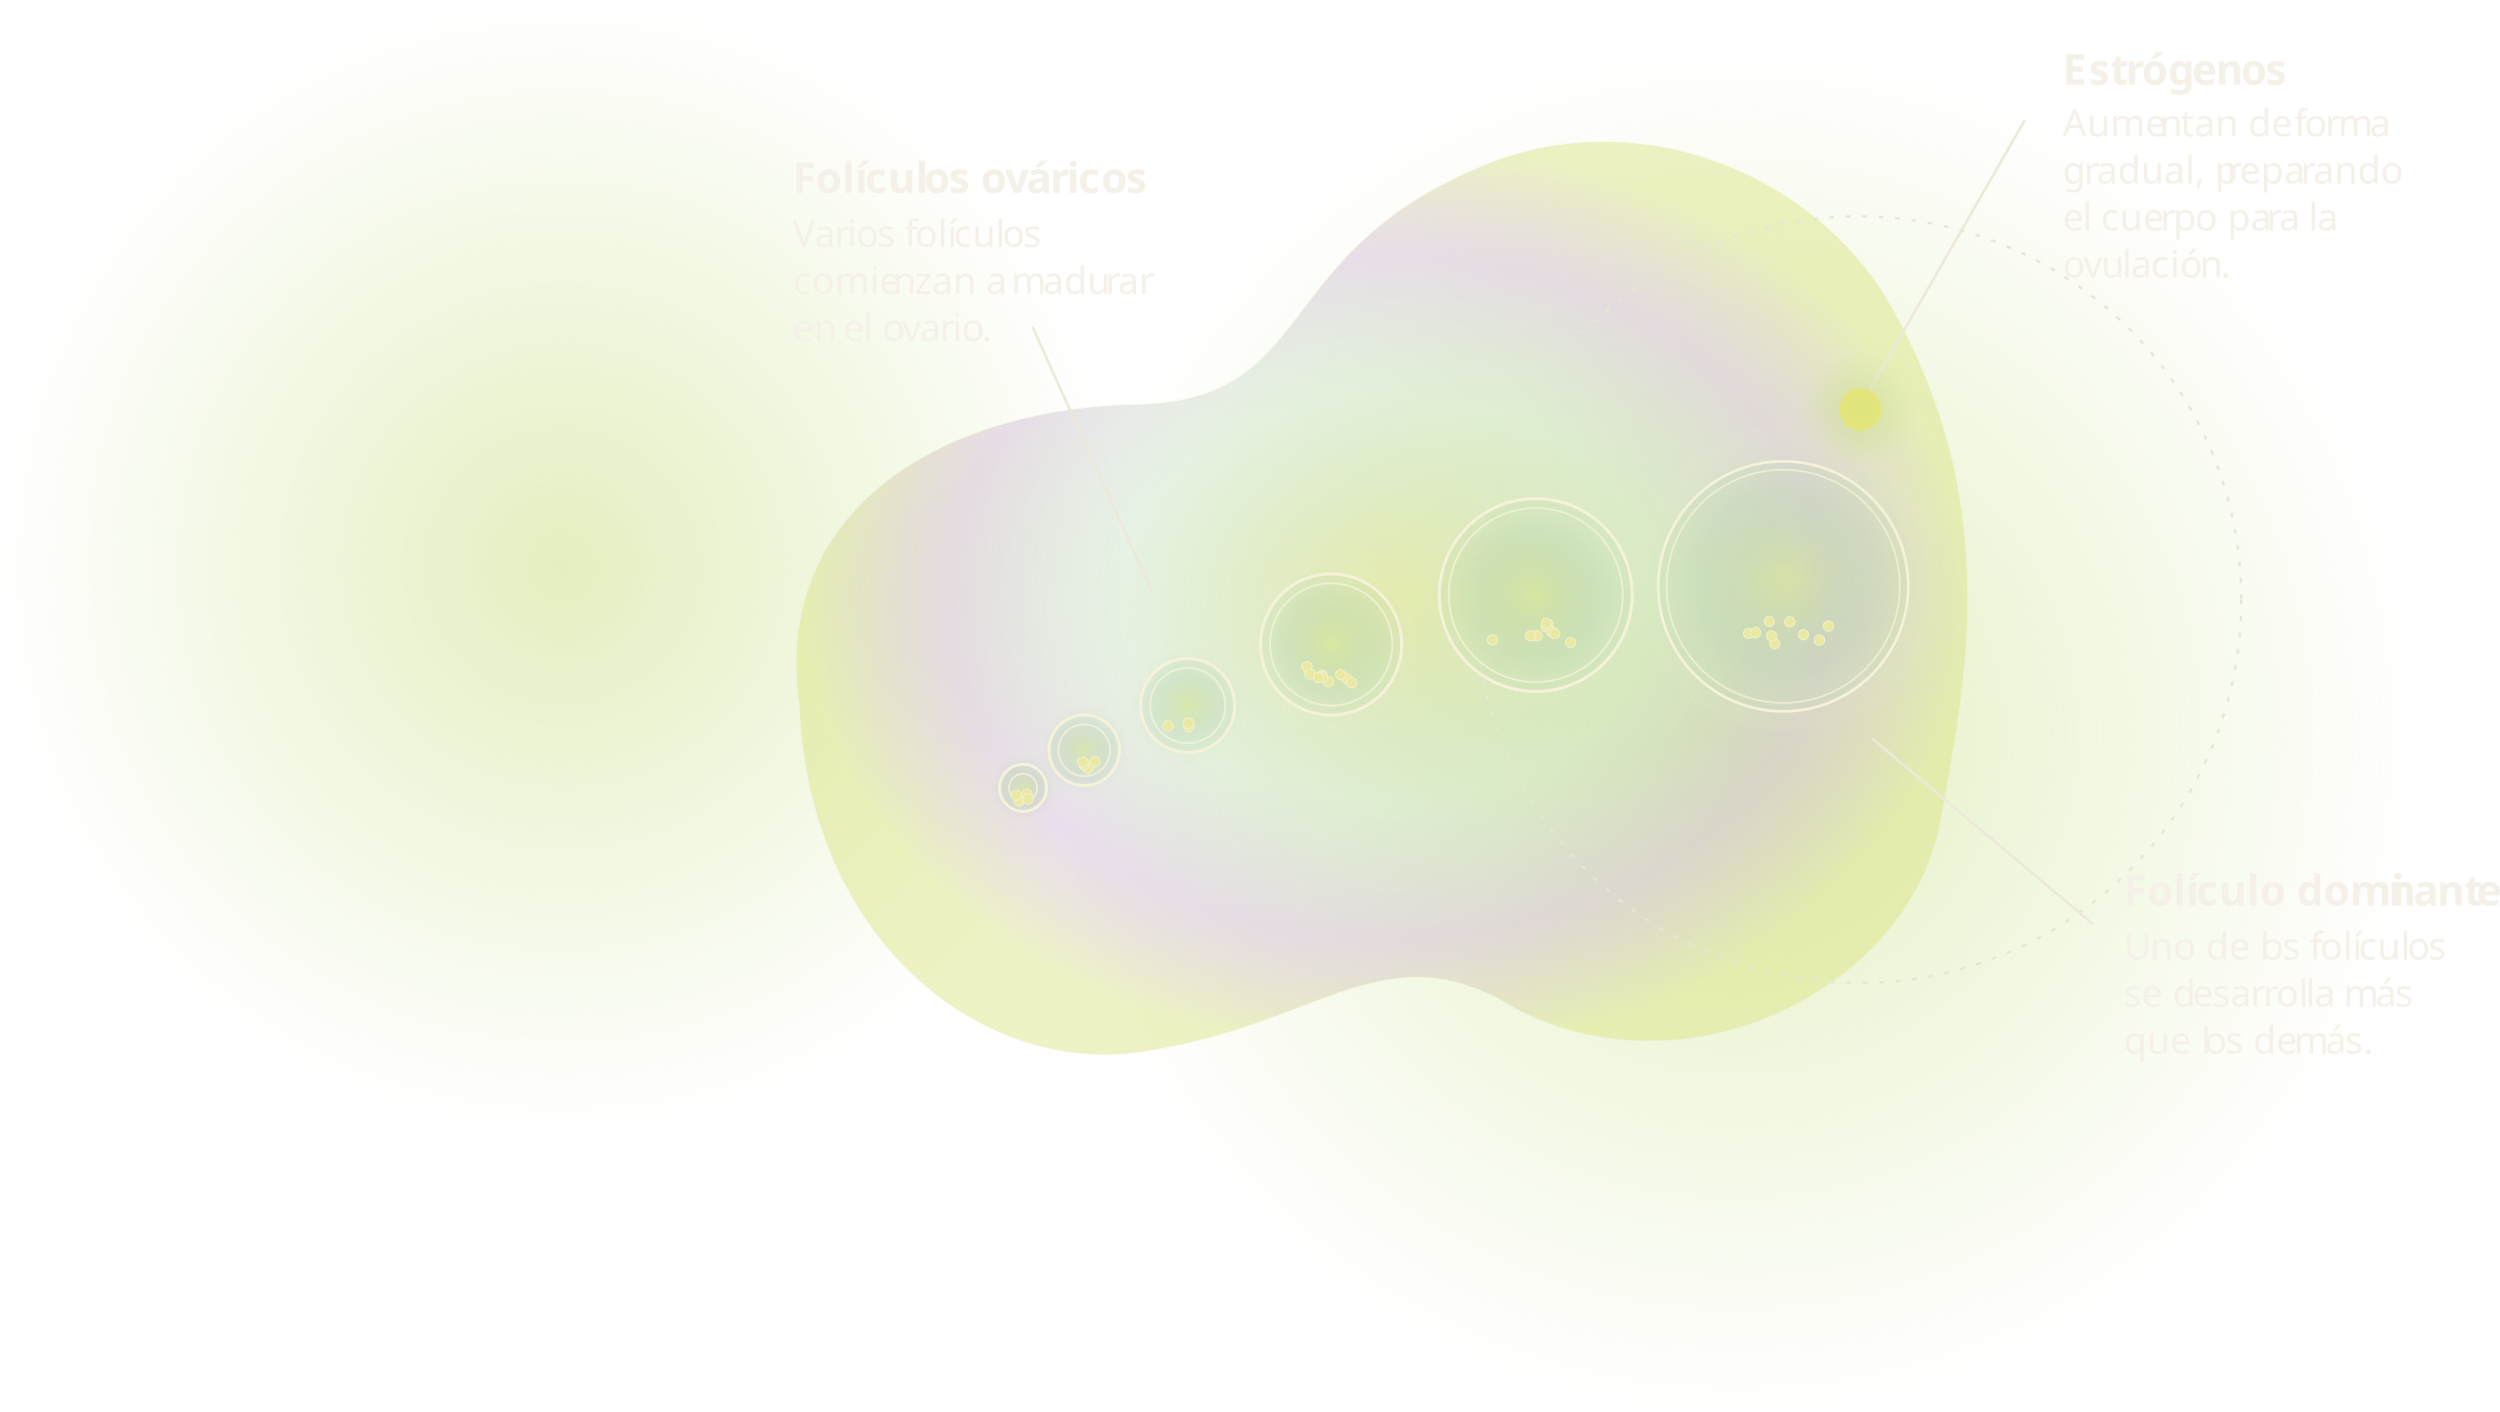
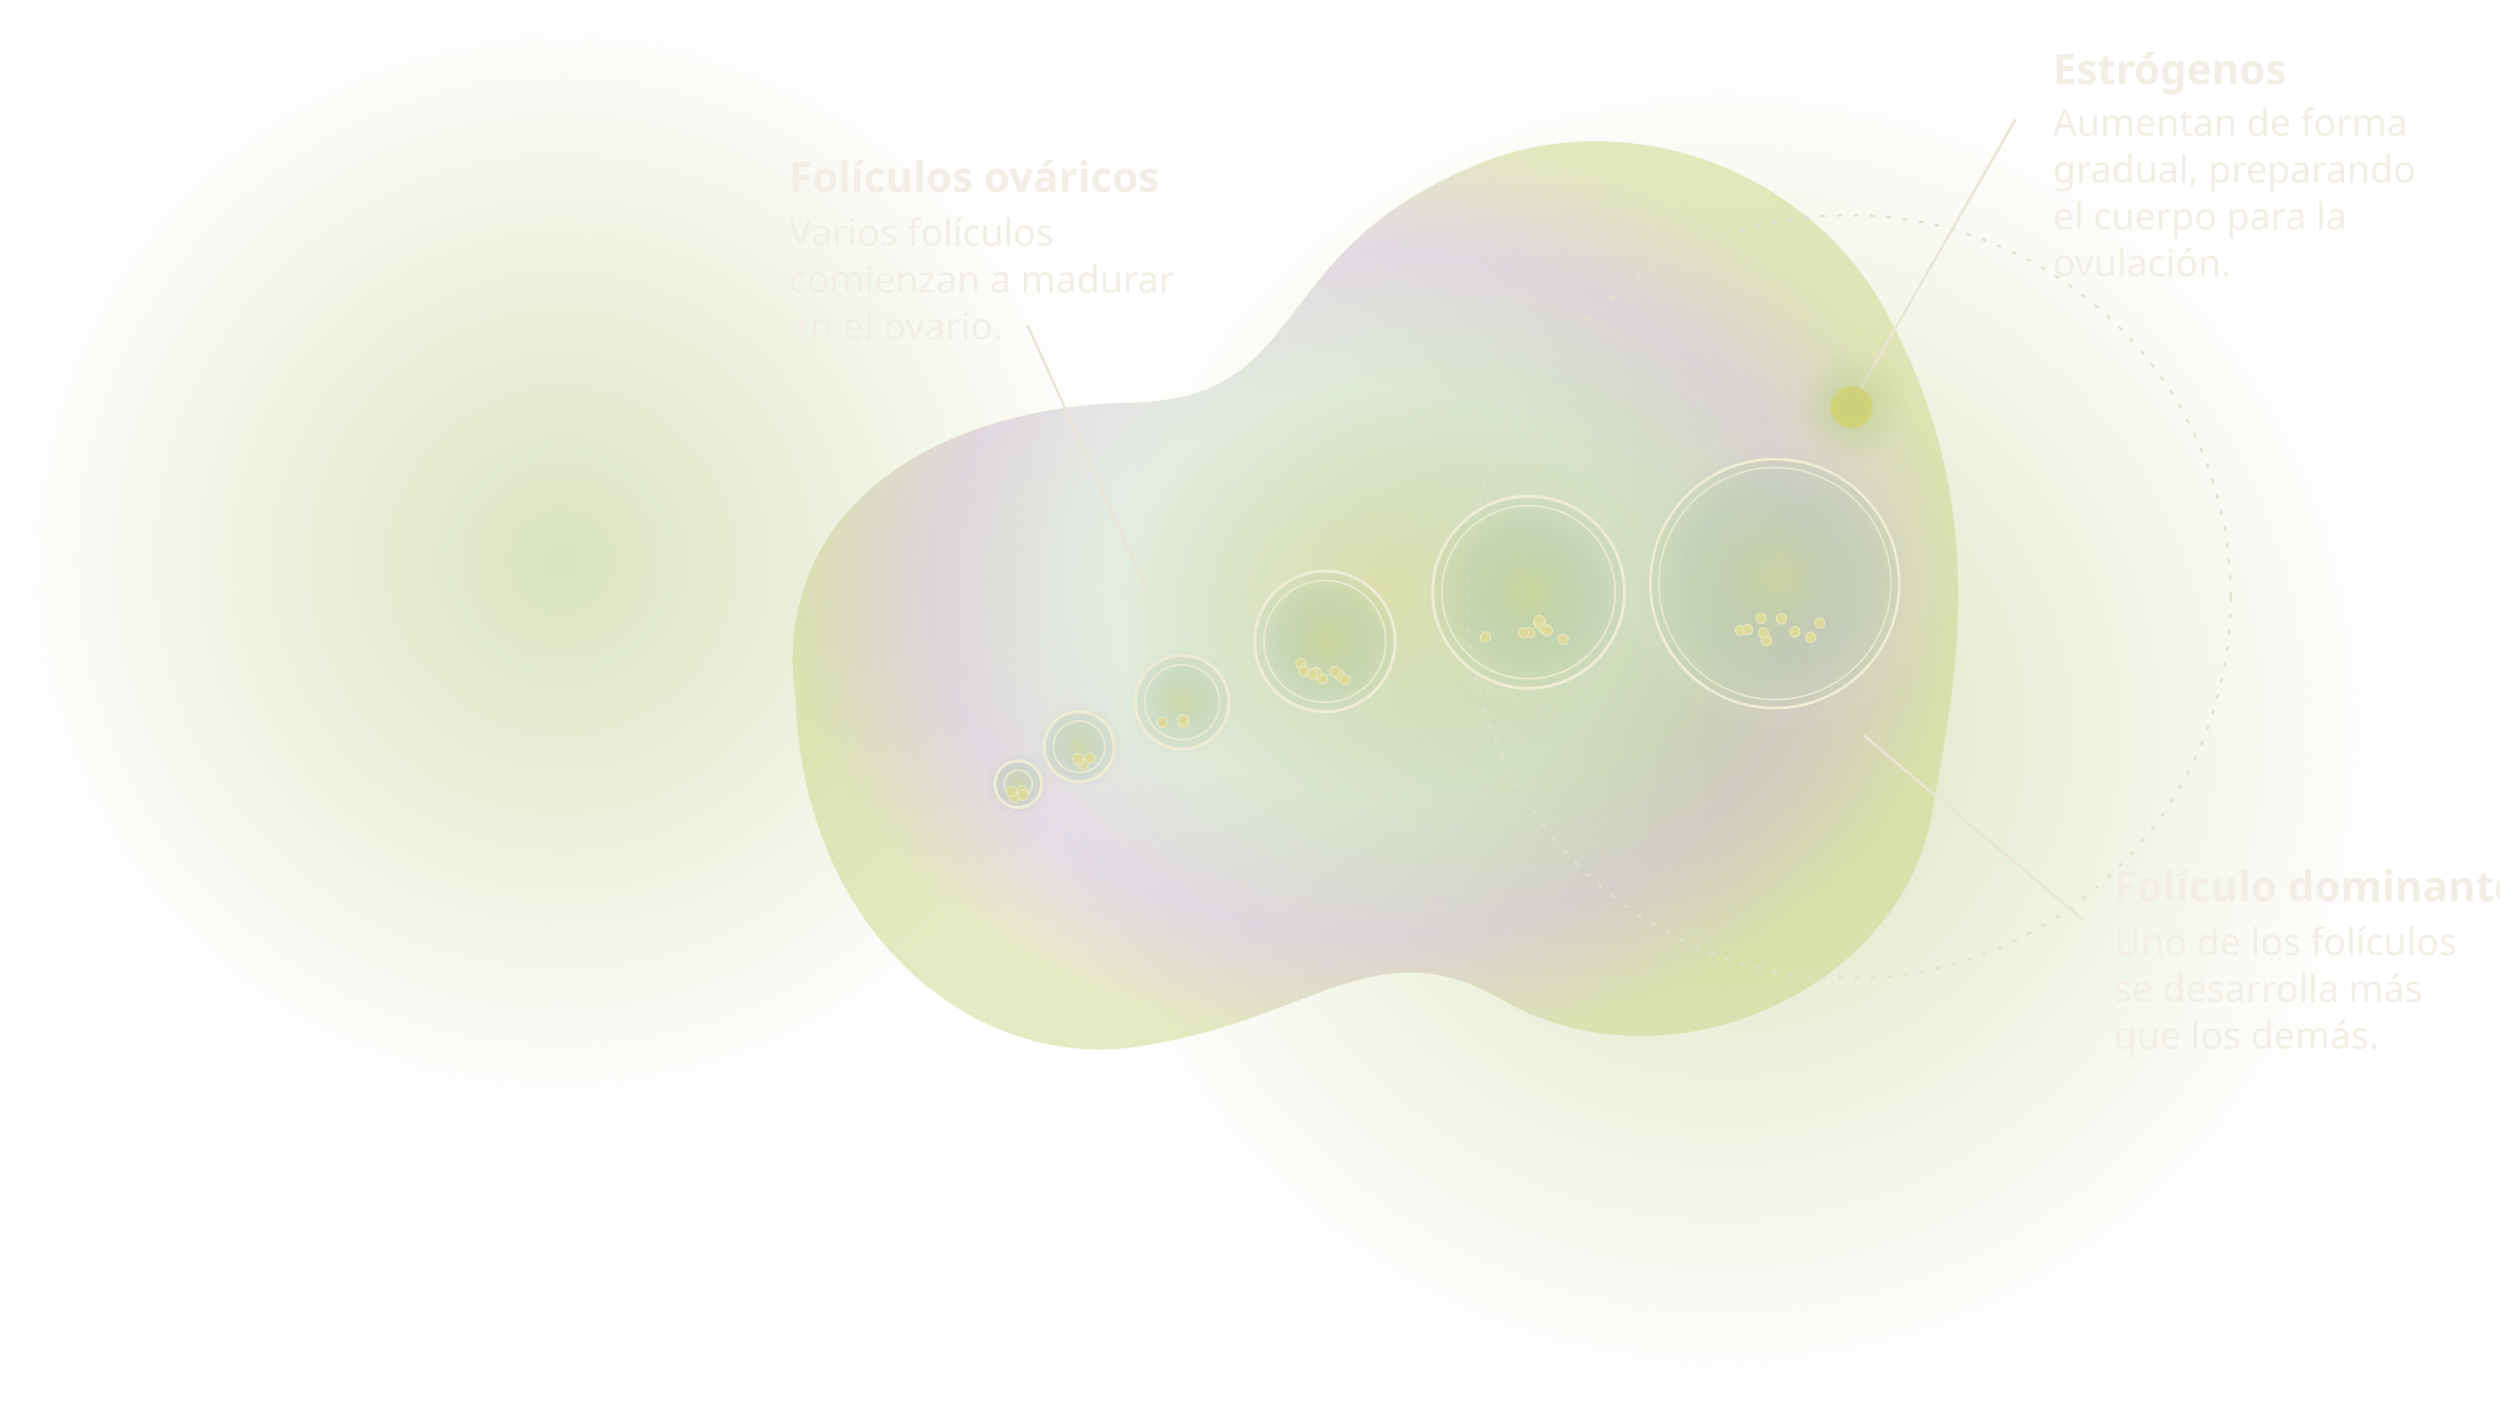
- <svg xmlns="http://www.w3.org/2000/svg" xmlns:xlink="http://www.w3.org/1999/xlink" id="Layer_1" data-name="Layer 1" viewBox="0 0 1062.98 600">
+ <svg xmlns="http://www.w3.org/2000/svg" xmlns:xlink="http://www.w3.org/1999/xlink" id="Capa_1" data-name="Capa 1" viewBox="0 0 1068 600">
  <defs>
    <style>
+ 
+     @font-face {
+         font-family: 'Ciclos';
+         src: url('../fonts/Ciclos.woff2') format('woff2'),
+              url('../fonts/Ciclos.ttf') format('truetype');
+       }
+ 
      .cls-1 {
-         stroke: #ede9da;
-         stroke-width: 1.1px;
+         stroke-width: .72px;
+       }
+ 
+       .cls-1, .cls-2 {
+         stroke: rgba(238, 236, 212, .8);
      }

      .cls-1, .cls-2, .cls-3, .cls-4 {
        fill: none;
      }

+       .cls-2 {
+         stroke-width: .8px;
+       }
+ 
      .cls-5 {
-         fill: #f2e97b;
+         fill: #dbda9a;
+         stroke: #eae7c5;
+         stroke-width: .4px;
      }

      .cls-6 {
        fill: url(#radial-gradient-7);
      }

      .cls-7 {
        fill: url(#radial-gradient-6);
      }

      .cls-8 {
        fill: url(#radial-gradient-5);
      }

      .cls-9 {
        fill: url(#radial-gradient-4);
      }

      .cls-10 {
        fill: url(#radial-gradient-9);
      }

      .cls-11 {
        fill: url(#radial-gradient-8);
      }

      .cls-12 {
        fill: url(#radial-gradient-2);
      }

+       .cls-3 {
+         stroke: #eae4d5;
+         stroke-width: 1.1px;
+       }
+ 
      .cls-13 {
-         font-family: 'acumin-pro';
+         fill: url(#radial-gradient);
+       }
+ 
+       .cls-4 {
+         stroke: #e0e1ce;
+         stroke-dasharray: 2 5;
+       }
+ 
+       .cls-14 {
+         stroke-width: 1.3px;
+       }
+ 
+       .cls-14, .cls-15 {
+         fill: rgba(169, 197, 155, .12);
+         stroke: #eeecd4;
+       }
+ 
+       .cls-15 {
+         stroke-width: 1.17px;
+       }
+ 
+       .cls-16 {
+         fill: #dfd77a;
+       }
+ 
+       .cls-17 {
+         font-family: 'Ciclos';
+         font-size: 16px;
+       }
+ 
+       .cls-17, .cls-18 {
+         fill: #f3eee5;
+         isolation: isolate;
+       }
+ 
+       .cls-19 {
+         fill: url(#radial-gradient-10);
+       }
+ 
+       .cls-20 {
+         fill: url(#radial-gradient-3);
+         stroke: rgba(218, 219, 167, .12);
+       }
+ 
+       .cls-18 {
+         font-family: 'Ciclos';
        font-size: 18px;
        font-weight: 700;
      }

-       .cls-13, .cls-14 {
-         fill: #f5f1e8;
-         isolation: isolate;
-       }
- 
-       .cls-15 {
-         fill: url(#radial-gradient);
-       }
- 
-       .cls-14 {
-         font-family: 'acumin-pro';
-         font-size: 16px;
-       }
- 
-       .cls-16 {
-         stroke-width: 1.17px;
-       }
- 
-       .cls-16, .cls-17 {
-         fill: rgba(181, 212, 164, .12);
-         stroke: #f4f2d9;
-       }
- 
-       .cls-17 {
-         stroke-width: 1.3px;
-       }
- 
-       .cls-18 {
-         letter-spacing: 0em;
-       }
- 
-       .cls-19 {
-         letter-spacing: 0em;
-       }
- 
-       .cls-20 {
-         fill: url(#radial-gradient-10);
-       }
- 
      .cls-21 {
-         letter-spacing: 0em;
-       }
- 
-       .cls-22 {
-         letter-spacing: 0em;
-       }
- 
-       .cls-23 {
-         letter-spacing: 0em;
-       }
- 
-       .cls-24 {
-         letter-spacing: 0em;
-       }
- 
-       .cls-2 {
-         stroke-width: .72px;
-       }
- 
-       .cls-2, .cls-3 {
-         stroke: rgba(244, 242, 217, .8);
-       }
- 
-       .cls-3 {
-         stroke-width: .8px;
-       }
- 
-       .cls-25 {
-         letter-spacing: -.06em;
-       }
- 
-       .cls-26 {
-         fill: #e9e9a3;
-         stroke: #f2f0cc;
-         stroke-width: .4px;
-       }
- 
-       .cls-27 {
-         letter-spacing: -.02em;
-       }
- 
-       .cls-28 {
-         letter-spacing: -.02em;
-       }
- 
-       .cls-29 {
-         letter-spacing: -.02em;
-       }
- 
-       .cls-30 {
-         letter-spacing: -.01em;
-       }
- 
-       .cls-31 {
-         letter-spacing: -.02em;
-       }
- 
-       .cls-32 {
-         letter-spacing: 0em;
-       }
- 
-       .cls-33 {
-         letter-spacing: 0em;
-       }
- 
-       .cls-34 {
-         letter-spacing: 0em;
-       }
- 
-       .cls-35 {
-         letter-spacing: 0em;
-       }
- 
-       .cls-36 {
-         letter-spacing: 0em;
-       }
- 
-       .cls-37 {
-         letter-spacing: 0em;
-       }
- 
-       .cls-38 {
-         letter-spacing: 0em;
-       }
- 
-       .cls-39 {
-         letter-spacing: 0em;
-       }
- 
-       .cls-40 {
-         letter-spacing: 0em;
-       }
- 
-       .cls-41 {
-         letter-spacing: 0em;
-       }
- 
-       .cls-42 {
-         letter-spacing: 0em;
-       }
- 
-       .cls-43 {
-         letter-spacing: -.01em;
-       }
- 
-       .cls-44 {
-         letter-spacing: -.01em;
-       }
- 
-       .cls-4 {
-         stroke: #e5e6d4;
-         stroke-dasharray: 2 5;
-       }
- 
-       .cls-45 {
-         letter-spacing: -.01em;
-       }
- 
-       .cls-46 {
-         letter-spacing: 0em;
-       }
- 
-       .cls-47 {
-         letter-spacing: 0em;
-       }
- 
-       .cls-48 {
-         letter-spacing: 0em;
-       }
- 
-       .cls-49 {
-         letter-spacing: 0em;
-       }
- 
-       .cls-50 {
-         letter-spacing: 0em;
-       }
- 
-       .cls-51 {
-         letter-spacing: 0em;
-       }
- 
-       .cls-52 {
-         letter-spacing: 0em;
-       }
- 
-       .cls-53 {
-         letter-spacing: 0em;
-       }
- 
-       .cls-54 {
-         fill: url(#radial-gradient-3);
-         stroke: rgba(229, 232, 175, .12);
-       }
- 
-       .cls-55 {
-         letter-spacing: .01em;
-       }
- 
-       .cls-56 {
-         letter-spacing: 0em;
-       }
- 
-       .cls-57 {
-         letter-spacing: 0em;
-       }
- 
-       .cls-58 {
-         letter-spacing: 0em;
-       }
- 
-       .cls-59 {
-         letter-spacing: 0em;
-       }
- 
-       .cls-60 {
-         letter-spacing: 0em;
-       }
- 
-       .cls-61 {
-         letter-spacing: 0em;
-       }
- 
-       .cls-62 {
-         letter-spacing: 0em;
+         letter-spacing: -.07em;
      }
    </style>
-     <radialGradient id="radial-gradient" cx="-886.34" cy="450.75" fx="-886.34" fy="450.75" r=".5" gradientTransform="translate(425682.555 216600.417) scale(480 -480)" gradientUnits="userSpaceOnUse">
-       <stop offset="0" stop-color="#c5de7d" stop-opacity=".48" />
-       <stop offset="1" stop-color="#c5de7d" stop-opacity="0" />
+     <radialGradient id="radial-gradient" cx="-399.65" cy="-198.45" fx="-399.65" fy="-198.45" r=".5" gradientTransform="translate(192072.741 -95016.688) scale(480 -480)" gradientUnits="userSpaceOnUse">
+       <stop offset="0" stop-color="#b3c679" stop-opacity=".48" />
+       <stop offset="1" stop-color="#b3c679" stop-opacity="0" />
    </radialGradient>
-     <radialGradient id="radial-gradient-2" cx="-886.61" cy="450.77" fx="-886.61" fy="450.77" gradientTransform="translate(514972.337 261758.133) scale(580 -580)" xlink:href="#radial-gradient" />
-     <radialGradient id="radial-gradient-3" cx="-886.39" cy="450.72" fx="-886.39" fy="450.72" r=".5" gradientTransform="translate(441865.334 175087.766) scale(497.8345 -387.8973)" gradientUnits="userSpaceOnUse">
-       <stop offset="0" stop-color="#d6dc6d" stop-opacity=".47" />
-       <stop offset=".45" stop-color="#9dcb93" stop-opacity=".23" />
-       <stop offset=".75" stop-color="#c1a0cb" stop-opacity=".34" />
-       <stop offset="1" stop-color="#d9e37d" stop-opacity=".45" />
+     <radialGradient id="radial-gradient-2" cx="-399.75" cy="-198.2" fx="-399.75" fy="-198.2" gradientTransform="translate(232592.207 -114644.232) scale(580 -580)" xlink:href="#radial-gradient" />
+     <radialGradient id="radial-gradient-3" cx="-399.67" cy="-198.8" fx="-399.67" fy="-198.8" r=".5" gradientTransform="translate(199557.592 -76860.389) scale(497.8345 -387.8973)" gradientUnits="userSpaceOnUse">
+       <stop offset="0" stop-color="#c5ca6d" stop-opacity=".47" />
+       <stop offset=".45" stop-color="#91b588" stop-opacity=".23" />
+       <stop offset=".75" stop-color="#b599bd" stop-opacity=".34" />
+       <stop offset="1" stop-color="#c7d07a" stop-opacity=".45" />
    </radialGradient>
-     <radialGradient id="radial-gradient-4" cx="-864.51" cy="448.98" fx="-864.51" fy="448.98" r=".5" gradientTransform="translate(28099.332 14702.447) scale(32 -32)" gradientUnits="userSpaceOnUse">
-       <stop offset="0" stop-color="#dde890" stop-opacity=".6" />
-       <stop offset=".6" stop-color="#a9c9b0" stop-opacity=".18" />
-       <stop offset="1" stop-color="#f6f0d9" stop-opacity=".05" />
+     <radialGradient id="radial-gradient-4" cx="-392.05" cy="-219.12" fx="-392.05" fy="-219.12" r=".5" gradientTransform="translate(12980.534 -6676.69) scale(32 -32)" gradientUnits="userSpaceOnUse">
+       <stop offset="0" stop-color="#cdd58b" stop-opacity=".6" />
+       <stop offset=".6" stop-color="#9ebca5" stop-opacity=".18" />
+       <stop offset="1" stop-color="#f1ead4" stop-opacity=".05" />
    </radialGradient>
-     <radialGradient id="radial-gradient-5" cx="-870.08" cy="449.43" fx="-870.08" fy="449.43" gradientTransform="translate(37004.311 19195.218) scale(42 -42)" xlink:href="#radial-gradient-4" />
-     <radialGradient id="radial-gradient-6" cx="-873.51" cy="449.71" fx="-873.51" fy="449.71" gradientTransform="translate(45927.289 23684.99) scale(52 -52)" xlink:href="#radial-gradient-4" />
-     <radialGradient id="radial-gradient-7" cx="-877.5" cy="450.04" fx="-877.5" fy="450.04" gradientTransform="translate(63746.245 32676.533) scale(72 -72)" xlink:href="#radial-gradient-4" />
-     <radialGradient id="radial-gradient-8" cx="-879.94" cy="450.23" fx="-879.94" fy="450.23" gradientTransform="translate(83366.997 42574.831) scale(94 -94)" xlink:href="#radial-gradient-4" />
-     <radialGradient id="radial-gradient-9" cx="-882.14" cy="450.41" fx="-882.14" fy="450.41" gradientTransform="translate(115438.319 58799.409) scale(130 -130)" xlink:href="#radial-gradient-4" />
-     <radialGradient id="radial-gradient-10" cx="-872.93" cy="449.66" fx="-872.93" fy="449.66" gradientTransform="translate(44437.493 22657.235) scale(50 -50)" xlink:href="#radial-gradient" />
+     <radialGradient id="radial-gradient-5" cx="-393.99" cy="-213.84" fx="-393.99" fy="-213.84" gradientTransform="translate(17008.481 -8662.444) scale(42 -42)" xlink:href="#radial-gradient-4" />
+     <radialGradient id="radial-gradient-6" cx="-395.18" cy="-210.6" fx="-395.18" fy="-210.6" gradientTransform="translate(21054.428 -10651.198) scale(52 -52)" xlink:href="#radial-gradient-4" />
+     <radialGradient id="radial-gradient-7" cx="-396.57" cy="-206.82" fx="-396.57" fy="-206.82" gradientTransform="translate(29119.321 -14616.707) scale(72 -72)" xlink:href="#radial-gradient-4" />
+     <radialGradient id="radial-gradient-8" cx="-397.42" cy="-204.51" fx="-397.42" fy="-204.51" gradientTransform="translate(38010.603 -18971.167) scale(94 -94)" xlink:href="#radial-gradient-4" />
+     <radialGradient id="radial-gradient-9" cx="-398.19" cy="-202.43" fx="-398.19" fy="-202.43" gradientTransform="translate(52524.611 -26069.283) scale(130 -130)" xlink:href="#radial-gradient-4" />
+     <radialGradient id="radial-gradient-10" cx="-394.98" cy="-211.14" fx="-394.98" fy="-211.14" gradientTransform="translate(20540.038 -10383.248) scale(50 -50)" xlink:href="#radial-gradient" />
  </defs>
-   <circle class="cls-15" cx="240" cy="240" r="240" />
+   <circle class="cls-13" cx="240" cy="240" r="240" />
  <circle class="cls-12" cx="740" cy="310" r="290" />
-   <path class="cls-54" d="M340,300c-12-82,59-127,146-128,73-3,55-62,139-99,68-32,149,0,181,61,46,84,29,159,19,215-13,71-107,118-180,80-55-34-82,5-153,17C420,461,344,401,340,300Z" />
+   <path class="cls-20" d="M340,300c-12-82,59-127,146-128,73-3,55-62,139-99,68-32,149,0,181,61,46,84,29,159,19,215-13,71-107,118-180,80-55-34-82,5-153,17-72,15-148-45-152-146Z" />
  <circle class="cls-4" cx="790" cy="255" r="163" />
  <circle class="cls-9" cx="435" cy="335" r="16" />
-   <circle class="cls-17" cx="435" cy="335" r="10" />
-   <circle class="cls-3" cx="435" cy="335" r="6" />
-   <circle class="cls-26" cx="433.3" cy="340.6" r="2.2" />
-   <circle class="cls-26" cx="436.7" cy="337.8" r="2.2" />
-   <circle class="cls-26" cx="437.1" cy="339.7" r="2.2" />
-   <circle class="cls-26" cx="432.1" cy="338.1" r="2.2" />
+   <circle class="cls-14" cx="435" cy="335" r="10" />
+   <circle class="cls-2" cx="435" cy="335" r="6" />
+   <circle class="cls-5" cx="433.3" cy="340.6" r="2.2" />
+   <circle class="cls-5" cx="436.7" cy="337.8" r="2.2" />
+   <circle class="cls-5" cx="437.1" cy="339.7" r="2.2" />
+   <circle class="cls-5" cx="432.1" cy="338.1" r="2.2" />
  <circle class="cls-8" cx="461" cy="319" r="21" />
-   <circle class="cls-17" cx="461" cy="319" r="15" />
-   <circle class="cls-3" cx="461" cy="319" r="11" />
-   <circle class="cls-26" cx="462.6" cy="326.6" r="2.2" />
-   <circle class="cls-26" cx="460.9" cy="325" r="2.2" />
-   <circle class="cls-26" cx="460.5" cy="324.1" r="2.2" />
-   <circle class="cls-26" cx="465.6" cy="323.8" r="2.2" />
+   <circle class="cls-14" cx="461" cy="319" r="15" />
+   <circle class="cls-2" cx="461" cy="319" r="11" />
+   <circle class="cls-5" cx="462.6" cy="326.6" r="2.2" />
+   <circle class="cls-5" cx="460.9" cy="325" r="2.2" />
+   <circle class="cls-5" cx="460.5" cy="324.1" r="2.2" />
+   <circle class="cls-5" cx="465.6" cy="323.8" r="2.2" />
  <circle class="cls-7" cx="505" cy="300" r="26" />
-   <circle class="cls-17" cx="505" cy="300" r="20" />
-   <circle class="cls-3" cx="505" cy="300" r="16" />
-   <circle class="cls-26" cx="505.5" cy="308.9" r="2.2" />
-   <circle class="cls-26" cx="505.5" cy="307.5" r="2.2" />
-   <circle class="cls-26" cx="496.6" cy="308.7" r="2.2" />
-   <circle class="cls-26" cx="505.4" cy="307.5" r="2.2" />
+   <circle class="cls-14" cx="505" cy="300" r="20" />
+   <circle class="cls-2" cx="505" cy="300" r="16" />
+   <circle class="cls-5" cx="505.5" cy="308.9" r="2.2" />
+   <circle class="cls-5" cx="505.5" cy="307.5" r="2.2" />
+   <circle class="cls-5" cx="496.6" cy="308.7" r="2.2" />
+   <circle class="cls-5" cx="505.4" cy="307.5" r="2.2" />
  <circle class="cls-6" cx="566" cy="274" r="36" />
-   <circle class="cls-17" cx="566" cy="274" r="30" />
-   <circle class="cls-3" cx="566" cy="274" r="26" />
-   <circle class="cls-26" cx="555.7" cy="283.5" r="2.2" />
-   <circle class="cls-26" cx="565" cy="289.9" r="2.2" />
-   <circle class="cls-26" cx="556.9" cy="286.6" r="2.2" />
-   <circle class="cls-26" cx="572.5" cy="288.5" r="2.2" />
-   <circle class="cls-26" cx="562.1" cy="287.2" r="2.2" />
-   <circle class="cls-26" cx="562.3" cy="287.8" r="2.2" />
-   <circle class="cls-26" cx="574.7" cy="290.3" r="2.2" />
-   <circle class="cls-26" cx="570.1" cy="286.9" r="2.2" />
-   <circle class="cls-26" cx="560.6" cy="288" r="2.2" />
+   <circle class="cls-14" cx="566" cy="274" r="30" />
+   <circle class="cls-2" cx="566" cy="274" r="26" />
+   <circle class="cls-5" cx="555.7" cy="283.5" r="2.2" />
+   <circle class="cls-5" cx="565" cy="289.9" r="2.2" />
+   <circle class="cls-5" cx="556.9" cy="286.6" r="2.2" />
+   <circle class="cls-5" cx="572.5" cy="288.5" r="2.2" />
+   <circle class="cls-5" cx="562.1" cy="287.2" r="2.2" />
+   <circle class="cls-5" cx="562.3" cy="287.8" r="2.2" />
+   <circle class="cls-5" cx="574.7" cy="290.3" r="2.2" />
+   <circle class="cls-5" cx="570.1" cy="286.9" r="2.2" />
+   <circle class="cls-5" cx="560.6" cy="288" r="2.2" />
  <circle class="cls-11" cx="653" cy="253" r="47" />
-   <circle class="cls-17" cx="653" cy="253" r="41" />
-   <circle class="cls-3" cx="653" cy="253" r="37" />
-   <circle class="cls-26" cx="658.1" cy="265.4" r="2.2" />
-   <circle class="cls-26" cx="653.5" cy="270.3" r="2.2" />
-   <circle class="cls-26" cx="634.6" cy="272.1" r="2.2" />
-   <circle class="cls-26" cx="657.4" cy="266.5" r="2.2" />
-   <circle class="cls-26" cx="659.7" cy="268.6" r="2.2" />
-   <circle class="cls-26" cx="657.5" cy="265.1" r="2.2" />
-   <circle class="cls-26" cx="667.8" cy="273.2" r="2.2" />
-   <circle class="cls-26" cx="661" cy="269.4" r="2.2" />
-   <circle class="cls-26" cx="650.8" cy="270.3" r="2.2" />
+   <circle class="cls-14" cx="653" cy="253" r="41" />
+   <circle class="cls-2" cx="653" cy="253" r="37" />
+   <circle class="cls-5" cx="658.1" cy="265.4" r="2.2" />
+   <circle class="cls-5" cx="653.5" cy="270.3" r="2.2" />
+   <circle class="cls-5" cx="634.6" cy="272.1" r="2.2" />
+   <circle class="cls-5" cx="657.4" cy="266.5" r="2.2" />
+   <circle class="cls-5" cx="659.7" cy="268.6" r="2.2" />
+   <circle class="cls-5" cx="657.5" cy="265.1" r="2.2" />
+   <circle class="cls-5" cx="667.8" cy="273.2" r="2.2" />
+   <circle class="cls-5" cx="661" cy="269.4" r="2.2" />
+   <circle class="cls-5" cx="650.8" cy="270.3" r="2.2" />
  <circle class="cls-10" cx="760" cy="246" r="65" />
-   <circle class="cls-16" cx="758.21" cy="249.31" r="53.16" />
-   <circle class="cls-2" cx="758.21" cy="249.31" r="49.56" />
-   <circle class="cls-26" cx="766.8" cy="269.9" r="2.2" />
-   <circle class="cls-26" cx="761" cy="264.4" r="2.2" />
-   <circle class="cls-26" cx="752.3" cy="264.2" r="2.2" />
-   <circle class="cls-26" cx="773.6" cy="272.2" r="2.2" />
-   <circle class="cls-26" cx="743.5" cy="269.3" r="2.2" />
-   <circle class="cls-26" cx="777.4" cy="266.2" r="2.2" />
-   <circle class="cls-26" cx="746.5" cy="269" r="2.2" />
-   <circle class="cls-26" cx="754.6" cy="273.7" r="2.2" />
-   <circle class="cls-26" cx="753.3" cy="270.4" r="2.2" />
-   <g>
-     <text class="cls-13" transform="translate(337 82)">
-       <tspan x="0" y="0">Folí</tspan>
-       <tspan class="cls-42" x="30.82" y="0">c</tspan>
-       <tspan x="40.45" y="0">ul</tspan>
-       <tspan class="cls-60" x="55.87" y="0">o</tspan>
-       <tspan class="cls-24" x="66.38" y="0">s </tspan>
-       <tspan class="cls-34" x="80.03" y="0">o</tspan>
-       <tspan class="cls-31" x="90.36" y="0">v</tspan>
-       <tspan x="99.45" y="0">á</tspan>
-       <tspan class="cls-42" x="109.51" y="0">r</tspan>
-       <tspan x="116.53" y="0">i</tspan>
-       <tspan class="cls-57" x="121.43" y="0">c</tspan>
-       <tspan class="cls-60" x="131.22" y="0">o</tspan>
-       <tspan class="cls-19" x="141.73" y="0">s</tspan>
-     </text>
-     <text class="cls-14" transform="translate(337 105)">
-       <tspan class="cls-25" x="0" y="0">V</tspan>
-       <tspan x="9.25" y="0">a</tspan>
-       <tspan class="cls-50" x="17.71" y="0">r</tspan>
-       <tspan x="23.23" y="0">i</tspan>
-       <tspan class="cls-62" x="27.02" y="0">o</tspan>
-       <tspan x="35.95" y="0">s </tspan>
-       <tspan class="cls-52" x="47.57" y="0">f</tspan>
-       <tspan x="52.05" y="0">olí</tspan>
-       <tspan class="cls-39" x="68.43" y="0">c</tspan>
-       <tspan x="76.45" y="0">ul</tspan>
-       <tspan class="cls-62" x="89.15" y="0">o</tspan>
-       <tspan class="cls-18" x="98.08" y="0">s</tspan>
-     </text>
-     <text class="cls-14" transform="translate(337 125)">
-       <tspan class="cls-58" x="0" y="0">c</tspan>
-       <tspan x="8.18" y="0">omie</tspan>
-       <tspan class="cls-53" x="42.67" y="0">n</tspan>
-       <tspan x="51.68" y="0">zan a </tspan>
-       <tspan class="cls-33" x="92.97" y="0">m</tspan>
-       <tspan x="106.41" y="0">adu</tspan>
-       <tspan class="cls-29" x="132.93" y="0">r</tspan>
-       <tspan x="138.29" y="0">ar</tspan>
-     </text>
-     <text class="cls-14" transform="translate(337 145)">
-       <tspan x="0" y="0">en </tspan>
-       <tspan class="cls-22" x="21.47" y="0">e</tspan>
-       <tspan x="29.89" y="0">l o</tspan>
-       <tspan class="cls-43" x="46.53" y="0">v</tspan>
-       <tspan x="54.08" y="0">a</tspan>
-       <tspan class="cls-50" x="62.54" y="0">r</tspan>
-       <tspan x="68.06" y="0">i</tspan>
-       <tspan class="cls-41" x="71.85" y="0">o</tspan>
-       <tspan class="cls-18" x="80.58" y="0">.</tspan>
-     </text>
-   </g>
-   <path class="cls-1" d="M439,139l51,113" />
-   <text class="cls-13" transform="translate(877 36)">
-     <tspan x="0" y="0">E</tspan>
-     <tspan class="cls-32" x="11.12" y="0">s</tspan>
-     <tspan class="cls-40" x="20.3" y="0">t</tspan>
-     <tspan class="cls-46" x="26.75" y="0">r</tspan>
-     <tspan class="cls-60" x="33.68" y="0">óg</tspan>
-     <tspan class="cls-21" x="55.03" y="0">e</tspan>
-     <tspan x="65.07" y="0">n</tspan>
-     <tspan class="cls-60" x="75.74" y="0">o</tspan>
-     <tspan class="cls-19" x="86.25" y="0">s</tspan>
-   </text>
-   <text class="cls-14" transform="translate(877 58)">
-     <tspan class="cls-30" x="0" y="0">A</tspan>
-     <tspan class="cls-18" x="10.35" y="0">ume</tspan>
-     <tspan class="cls-38" x="41.17" y="0">n</tspan>
-     <tspan x="50.13" y="0">tan de </tspan>
-     <tspan class="cls-53" x="98.35" y="0">f</tspan>
-     <tspan x="102.83" y="0">o</tspan>
-     <tspan class="cls-45" x="111.63" y="0">r</tspan>
-     <tspan class="cls-38" x="117.1" y="0">m</tspan>
-     <tspan x="130.54" y="0">a</tspan>
-   </text>
-   <text class="cls-14" transform="translate(877 78)">
-     <tspan x="0" y="0">g</tspan>
-     <tspan class="cls-29" x="9.07" y="0">r</tspan>
-     <tspan x="14.43" y="0">adual, p</tspan>
-     <tspan class="cls-51" x="69.73" y="0">r</tspan>
-     <tspan x="75.23" y="0">epa</tspan>
-     <tspan class="cls-28" x="101.18" y="0">r</tspan>
-     <tspan x="106.54" y="0">ando</tspan>
-   </text>
-   <text class="cls-14" transform="translate(877 98)">
-     <tspan class="cls-22" x="0" y="0">e</tspan>
-     <tspan x="8.42" y="0">l </tspan>
-     <tspan class="cls-39" x="16.26" y="0">c</tspan>
-     <tspan x="24.27" y="0">ue</tspan>
-     <tspan class="cls-45" x="41.55" y="0">r</tspan>
-     <tspan class="cls-56" x="47.02" y="0">p</tspan>
-     <tspan x="56.24" y="0">o pa</tspan>
-     <tspan class="cls-28" x="86.67" y="0">r</tspan>
-     <tspan x="92.03" y="0">a </tspan>
-     <tspan class="cls-38" x="104.54" y="0">l</tspan>
-     <tspan x="108.24" y="0">a</tspan>
-   </text>
-   <text class="cls-14" transform="translate(877 118)">
-     <tspan x="0" y="0">o</tspan>
-     <tspan class="cls-47" x="8.8" y="0">v</tspan>
-     <tspan class="cls-18" x="16.4" y="0">u</tspan>
-     <tspan class="cls-38" x="25.31" y="0">l</tspan>
-     <tspan x="29.01" y="0">a</tspan>
-     <tspan class="cls-62" x="37.47" y="0">c</tspan>
-     <tspan x="45.7" y="0">ió</tspan>
-     <tspan class="cls-44" x="58.29" y="0">n</tspan>
-     <tspan class="cls-18" x="67.17" y="0">.</tspan>
-   </text>
-   <path class="cls-1" d="M861,51l-69,120" />
-   <circle class="cls-5" cx="791" cy="174" r="9" />
-   <circle class="cls-20" cx="791" cy="174" r="25" />
-   <text class="cls-13" transform="translate(903 385)">
-     <tspan x="0" y="0">Folí</tspan>
-     <tspan class="cls-42" x="30.82" y="0">c</tspan>
-     <tspan x="40.45" y="0">ulo domi</tspan>
-     <tspan class="cls-32" x="112.52" y="0">n</tspan>
-     <tspan x="123.08" y="0">a</tspan>
-     <tspan class="cls-45" x="133.14" y="0">nt</tspan>
-     <tspan x="149.99" y="0">e</tspan>
-   </text>
-   <text class="cls-14" transform="translate(903 408)">
-     <tspan class="cls-27" x="0" y="0">U</tspan>
-     <tspan class="cls-23" x="11.18" y="0">no de l</tspan>
-     <tspan class="cls-62" x="58.43" y="0">o</tspan>
-     <tspan x="67.36" y="0">s </tspan>
-     <tspan class="cls-52" x="78.97" y="0">f</tspan>
-     <tspan x="83.45" y="0">olí</tspan>
-     <tspan class="cls-41" x="99.84" y="0">c</tspan>
-     <tspan x="107.85" y="0">ul</tspan>
-     <tspan class="cls-62" x="120.56" y="0">o</tspan>
-     <tspan class="cls-18" x="129.49" y="0">s</tspan>
-   </text>
-   <text class="cls-14" transform="translate(903 428)">
-     <tspan class="cls-22" x="0" y="0">s</tspan>
-     <tspan x="7.62" y="0">e d</tspan>
-     <tspan class="cls-61" x="29.17" y="0">e</tspan>
-     <tspan class="cls-59" x="37.66" y="0">s</tspan>
-     <tspan x="45.29" y="0">a</tspan>
-     <tspan class="cls-48" x="53.76" y="0">r</tspan>
-     <tspan class="cls-51" x="59.23" y="0">r</tspan>
-     <tspan x="64.73" y="0">ol</tspan>
-     <tspan class="cls-33" x="77.33" y="0">l</tspan>
-     <tspan x="81.02" y="0">a </tspan>
-     <tspan class="cls-37" x="93.53" y="0">m</tspan>
-     <tspan class="cls-49" x="106.97" y="0">á</tspan>
-     <tspan class="cls-23" x="115.33" y="0">s</tspan>
-   </text>
-   <text class="cls-14" transform="translate(903 448)">
-     <tspan x="0" y="0">que l</tspan>
-     <tspan class="cls-62" x="34.24" y="0">o</tspan>
-     <tspan class="cls-23" x="43.17" y="0">s de</tspan>
-     <tspan class="cls-35" x="72.29" y="0">m</tspan>
-     <tspan class="cls-36" x="85.73" y="0">á</tspan>
-     <tspan class="cls-55" x="94.08" y="0">s</tspan>
-     <tspan x="101.87" y="0">.</tspan>
-   </text>
-   <path class="cls-1" d="M890,393l-94-79" />
+   <circle class="cls-15" cx="758.21" cy="249.31" r="53.16" />
+   <circle class="cls-1" cx="758.21" cy="249.31" r="49.56" />
+   <circle class="cls-5" cx="766.8" cy="269.9" r="2.2" />
+   <circle class="cls-5" cx="761" cy="264.4" r="2.2" />
+   <circle class="cls-5" cx="752.3" cy="264.2" r="2.2" />
+   <circle class="cls-5" cx="773.6" cy="272.2" r="2.2" />
+   <circle class="cls-5" cx="743.5" cy="269.3" r="2.2" />
+   <circle class="cls-5" cx="777.4" cy="266.2" r="2.2" />
+   <circle class="cls-5" cx="746.5" cy="269" r="2.2" />
+   <circle class="cls-5" cx="754.6" cy="273.7" r="2.2" />
+   <circle class="cls-5" cx="753.3" cy="270.4" r="2.2" />
+   <text class="cls-18" transform="translate(337 82)">
+     <tspan x="0" y="0">Folículos ováricos</tspan>
+   </text>
+   <text class="cls-17" transform="translate(337 105)">
+     <tspan class="cls-21" x="0" y="0">V</tspan>
+     <tspan x="9.48" y="0">arios folículos</tspan>
+   </text>
+   <text class="cls-17" transform="translate(337 125)">
+     <tspan x="0" y="0">comienzan a madurar</tspan>
+   </text>
+   <text class="cls-17" transform="translate(337 145)">
+     <tspan x="0" y="0">en el ovario.</tspan>
+   </text>
+   <path class="cls-3" d="M439,139l51,113" />
+   <text class="cls-18" transform="translate(877 36)">
+     <tspan x="0" y="0">Estrógenos</tspan>
+   </text>
+   <text class="cls-17" transform="translate(877 58)">
+     <tspan x="0" y="0">Aumentan de forma</tspan>
+   </text>
+   <text class="cls-17" transform="translate(877 78)">
+     <tspan x="0" y="0">gradual, preparando</tspan>
+   </text>
+   <text class="cls-17" transform="translate(877 98)">
+     <tspan x="0" y="0">el cuerpo para la</tspan>
+   </text>
+   <text class="cls-17" transform="translate(877 118)">
+     <tspan x="0" y="0">ovulación.</tspan>
+   </text>
+   <path class="cls-3" d="M861,51l-69,120" />
+   <circle class="cls-16" cx="791" cy="174" r="9" />
+   <circle class="cls-19" cx="791" cy="174" r="25" />
+   <text class="cls-18" transform="translate(903 385)">
+     <tspan x="0" y="0">Folículo dominante</tspan>
+   </text>
+   <text class="cls-17" transform="translate(903 408)">
+     <tspan x="0" y="0">Uno de los folículos</tspan>
+   </text>
+   <text class="cls-17" transform="translate(903 428)">
+     <tspan x="0" y="0">se desarrolla más</tspan>
+   </text>
+   <text class="cls-17" transform="translate(903 448)">
+     <tspan x="0" y="0">que los demás.</tspan>
+   </text>
+   <path class="cls-3" d="M890,393l-94-79" />
</svg>
